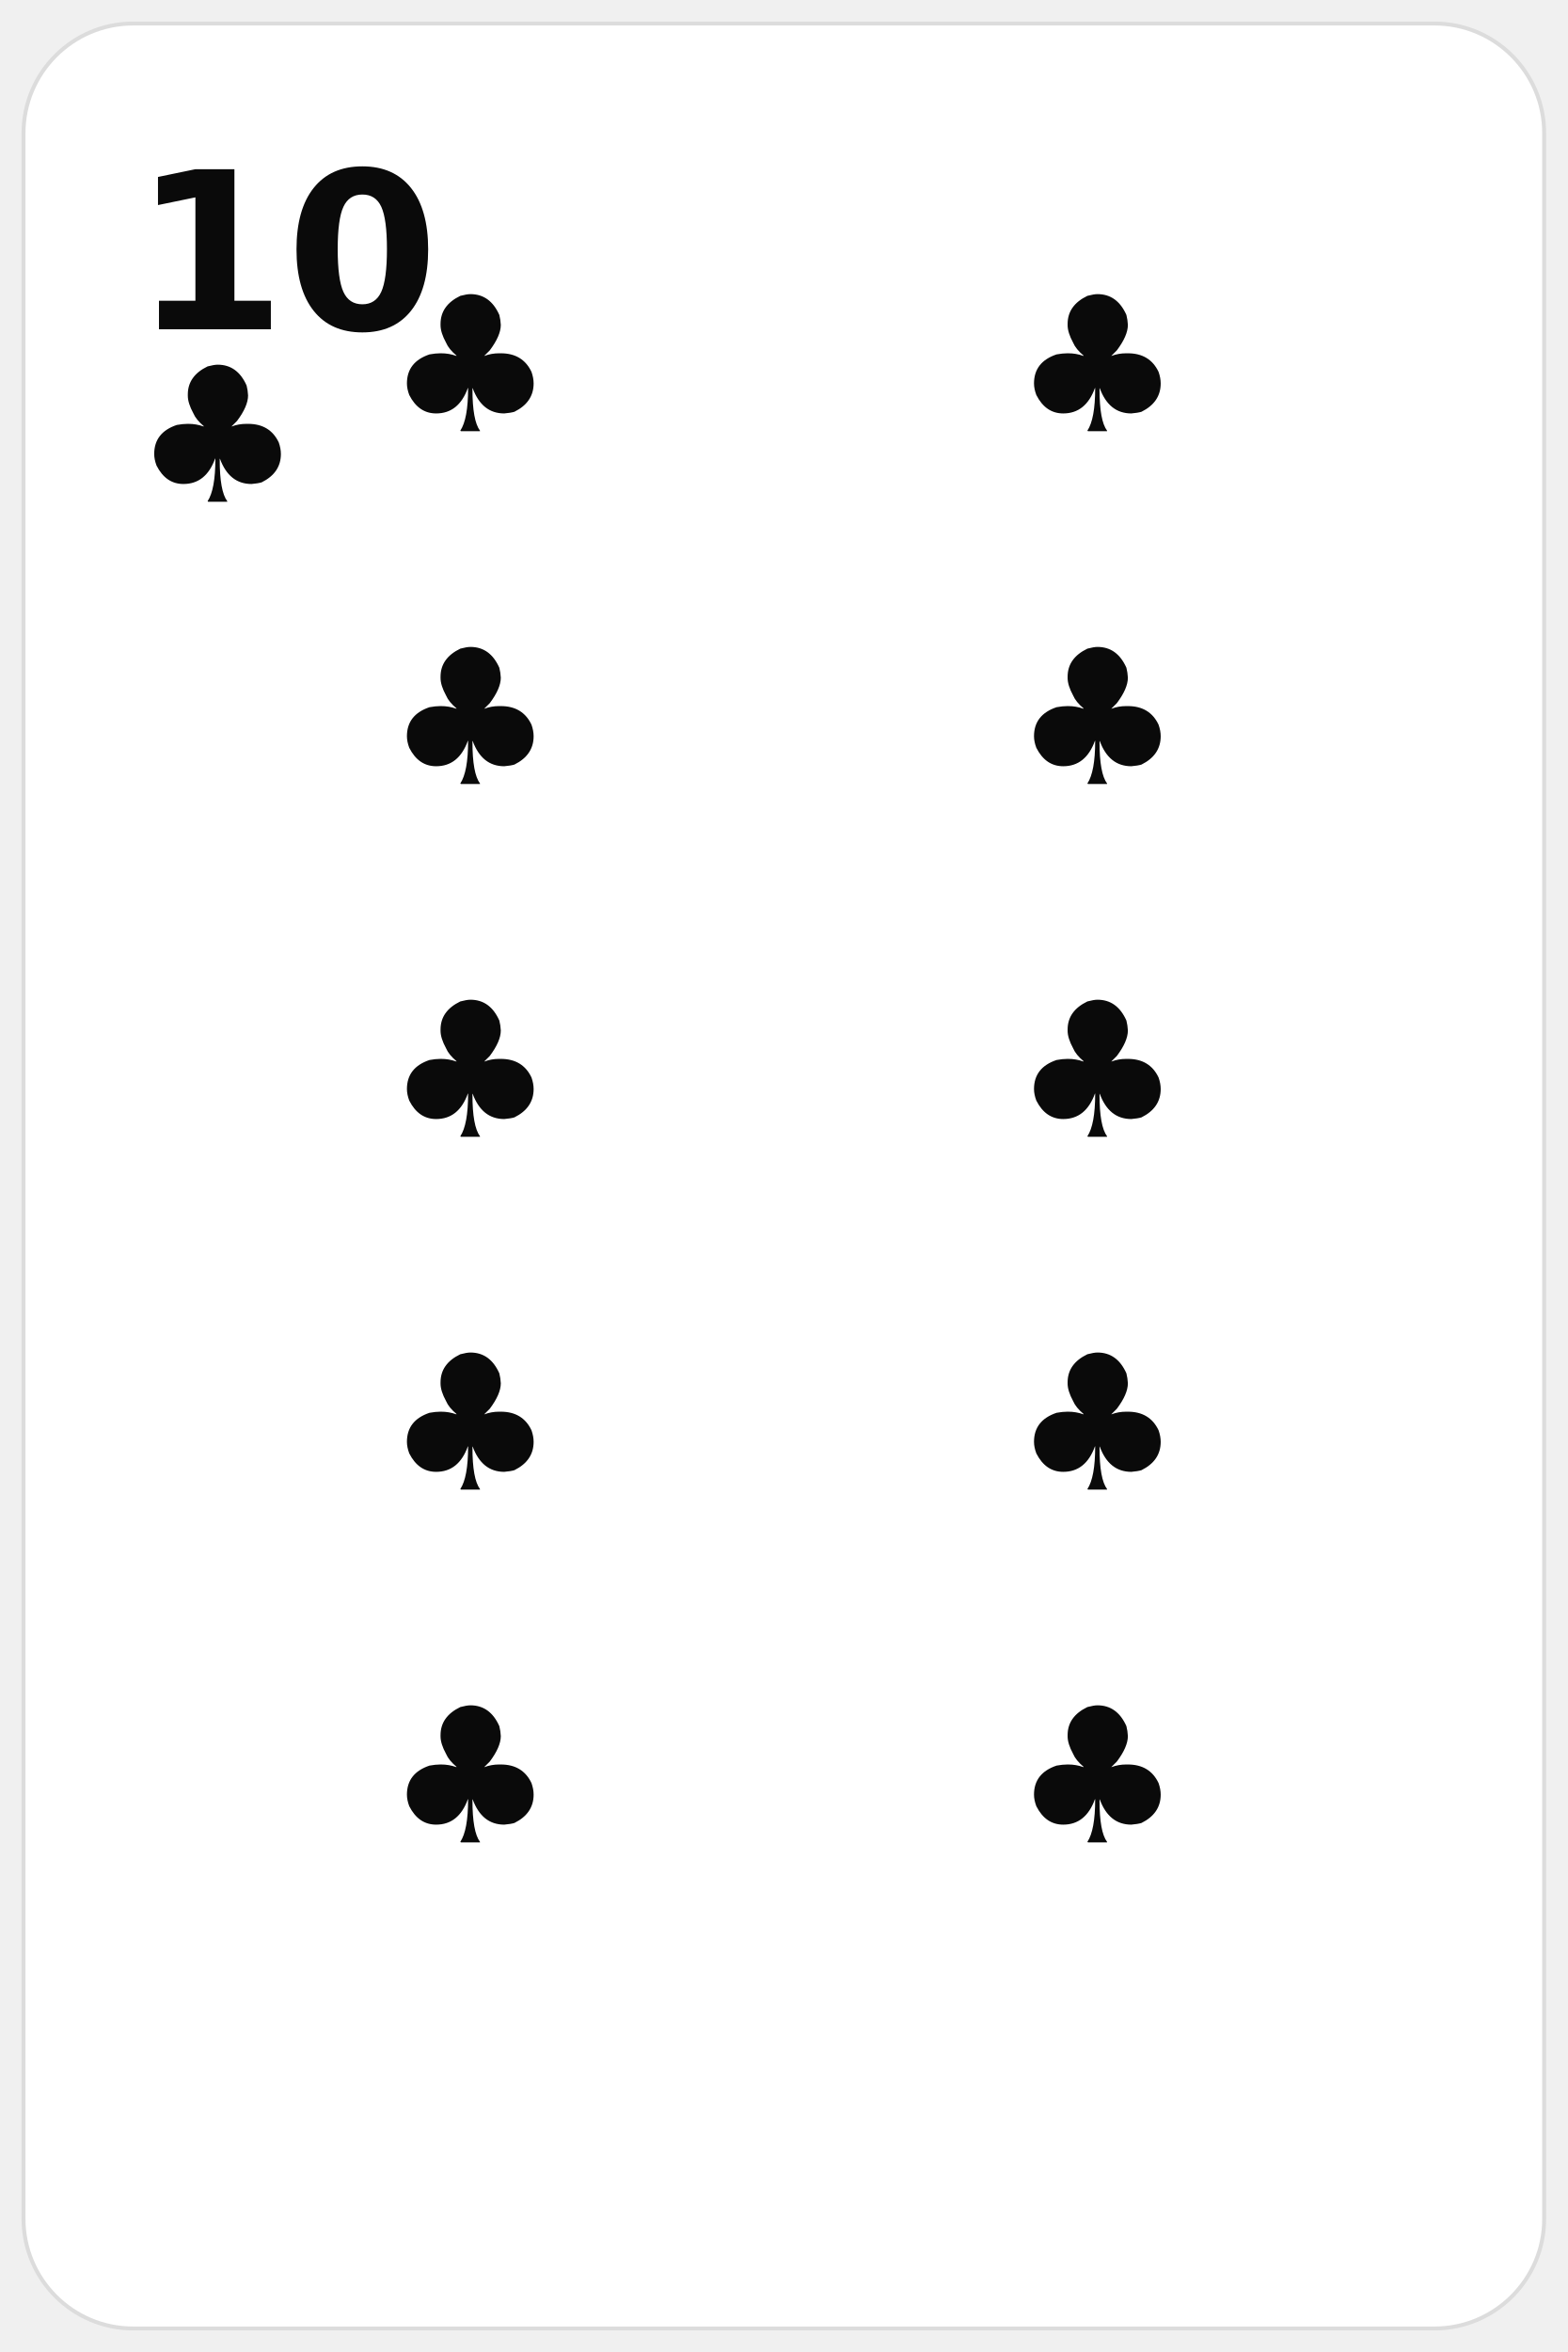
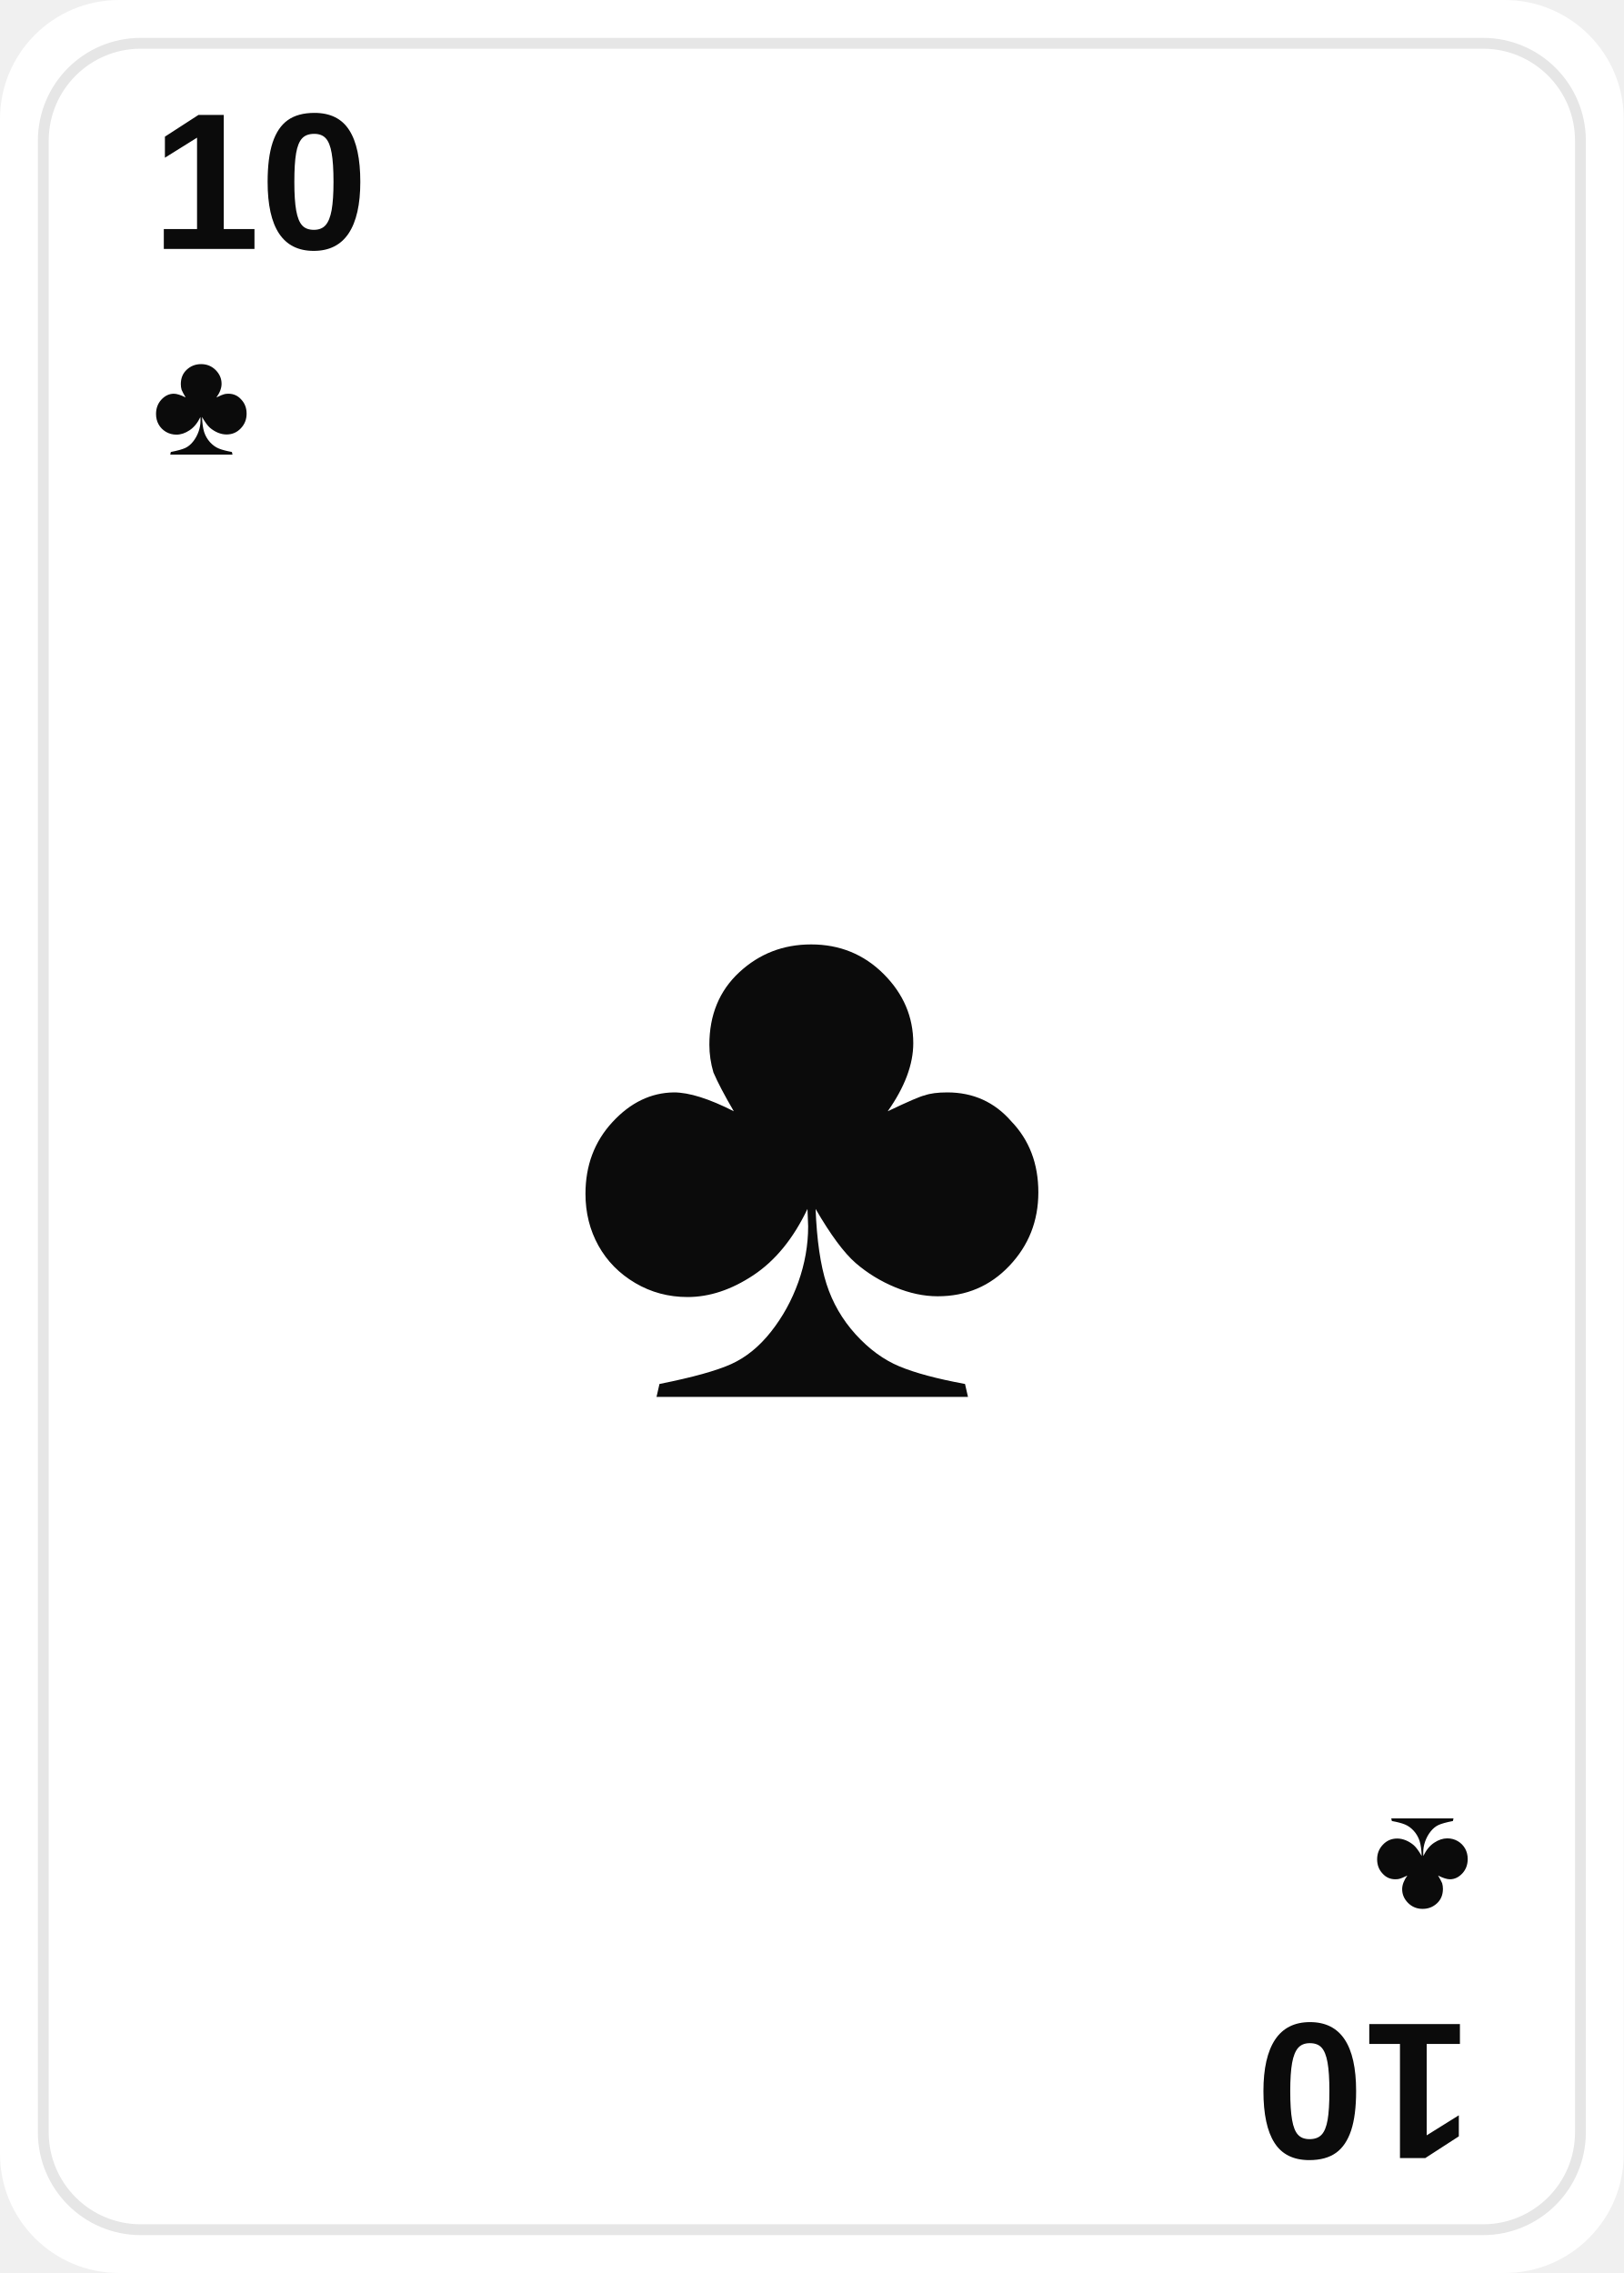
- <svg xmlns="http://www.w3.org/2000/svg" width="400" height="600" viewBox="0 0 400 600">
-   <rect x="6" y="6" width="388" height="588" rx="28" ry="28" fill="#ffffff" stroke="#dcdcdc" />
-   <text x="34" y="84" font-family="DejaVu Sans" font-weight="800" fill="#0a0a0a" font-size="56">10</text>
-   <text x="34" y="128" font-family="DejaVu Sans" font-weight="700" fill="#0a0a0a" font-size="48">♣</text>
-   <text x="120" y="110" font-family="DejaVu Sans" font-weight="800" fill="#0a0a0a" font-size="48" text-anchor="middle">♣</text>
-   <text x="280" y="110" font-family="DejaVu Sans" font-weight="800" fill="#0a0a0a" font-size="48" text-anchor="middle">♣</text>
-   <text x="120" y="200" font-family="DejaVu Sans" font-weight="800" fill="#0a0a0a" font-size="48" text-anchor="middle">♣</text>
-   <text x="280" y="200" font-family="DejaVu Sans" font-weight="800" fill="#0a0a0a" font-size="48" text-anchor="middle">♣</text>
-   <text x="120" y="290" font-family="DejaVu Sans" font-weight="800" fill="#0a0a0a" font-size="48" text-anchor="middle">♣</text>
-   <text x="280" y="290" font-family="DejaVu Sans" font-weight="800" fill="#0a0a0a" font-size="48" text-anchor="middle">♣</text>
-   <text x="120" y="380" font-family="DejaVu Sans" font-weight="800" fill="#0a0a0a" font-size="48" text-anchor="middle">♣</text>
-   <text x="280" y="380" font-family="DejaVu Sans" font-weight="800" fill="#0a0a0a" font-size="48" text-anchor="middle">♣</text>
-   <text x="120" y="470" font-family="DejaVu Sans" font-weight="800" fill="#0a0a0a" font-size="48" text-anchor="middle">♣</text>
-   <text x="280" y="470" font-family="DejaVu Sans" font-weight="800" fill="#0a0a0a" font-size="48" text-anchor="middle">♣</text>
+ <svg xmlns="http://www.w3.org/2000/svg" width="300" height="420" viewBox="0 0 300 420" xml:lang="en">
+   <rect width="300" height="420" rx="22" fill="#ffffff" />
+   <rect x="8" y="8" width="284" height="404" rx="18" fill="none" stroke="#e6e6e6" stroke-width="2" />
+   <text x="28" y="46" font-family="Arial, Helvetica, sans-serif" font-size="36" font-weight="700" fill="#0b0b0b">
+     10
+   </text>
+   <text x="28" y="84" font-family="Arial, Helvetica, sans-serif" font-size="28" fill="#0b0b0b">
+     ♣
+   </text>
+   <text x="50%" y="52%" font-family="Arial, Helvetica, sans-serif" font-size="140" font-weight="700" fill="#0b0b0b" text-anchor="middle" dominant-baseline="middle">♣</text>
+   <g transform="translate(300,420) rotate(180)">
+     <text x="28" y="46" font-family="Arial, Helvetica, sans-serif" font-size="36" font-weight="700" fill="#0b0b0b">
+       10
+     </text>
+     <text x="28" y="84" font-family="Arial, Helvetica, sans-serif" font-size="28" fill="#0b0b0b">
+       ♣
+     </text>
+   </g>
</svg>
